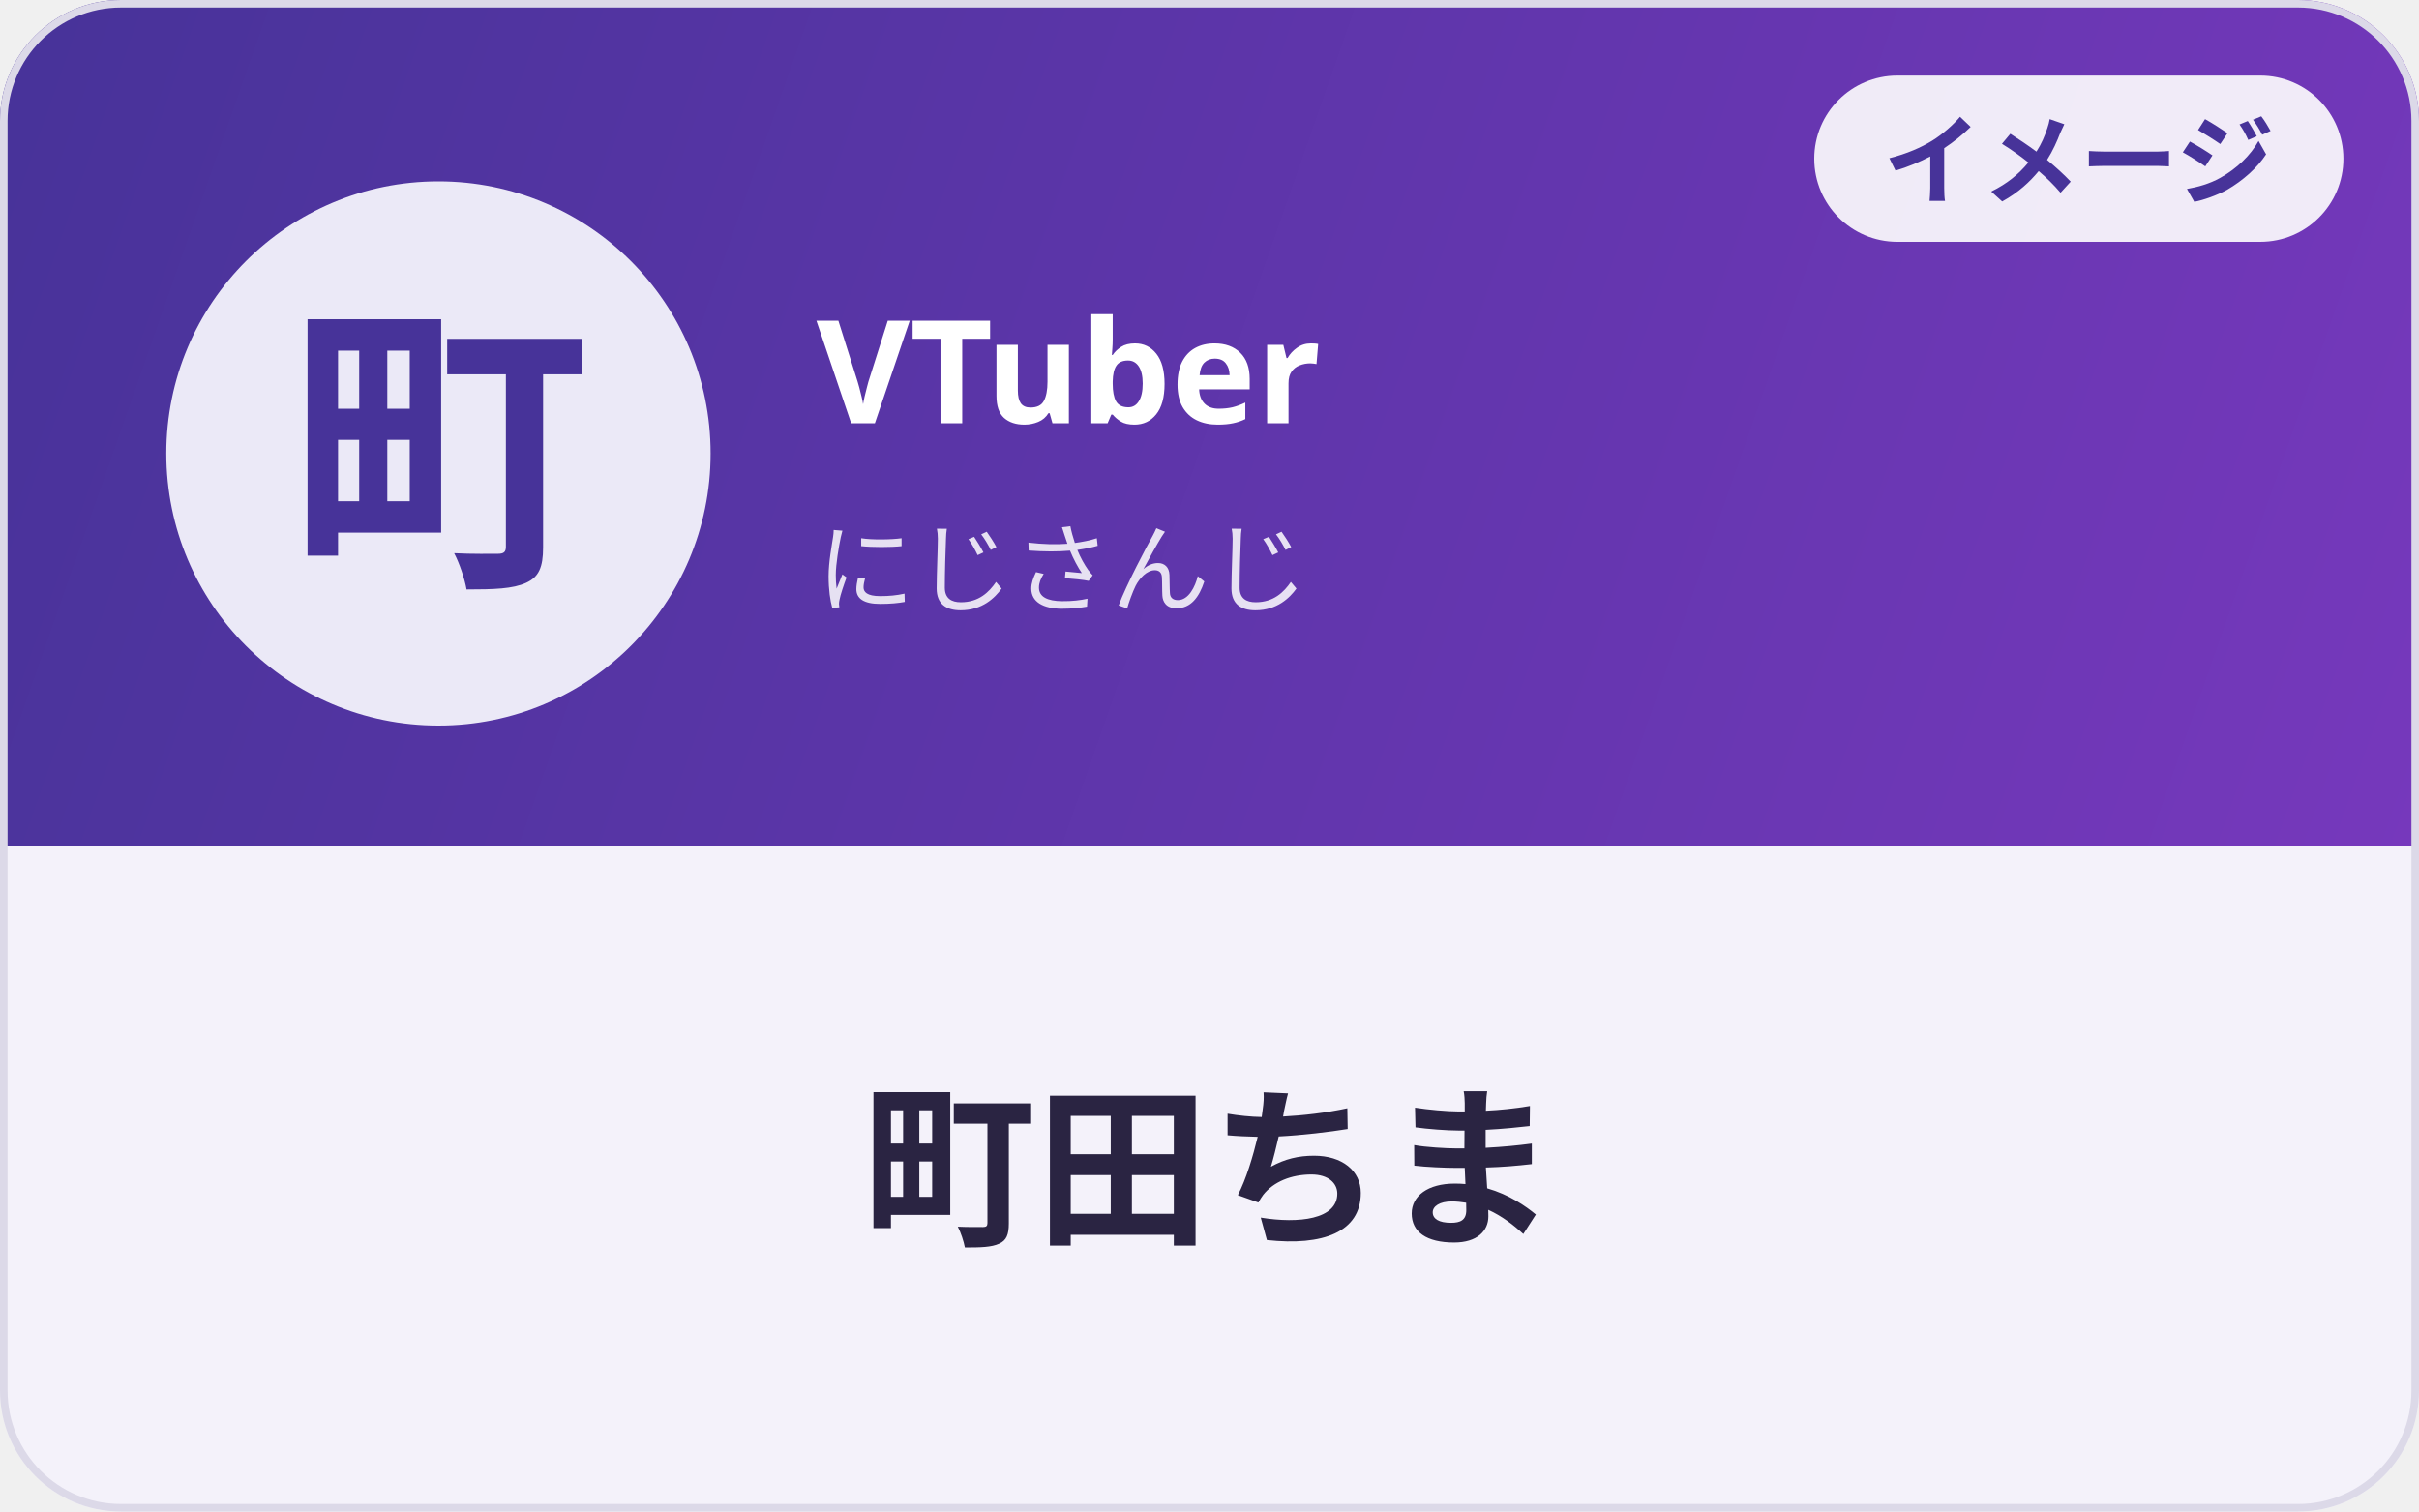
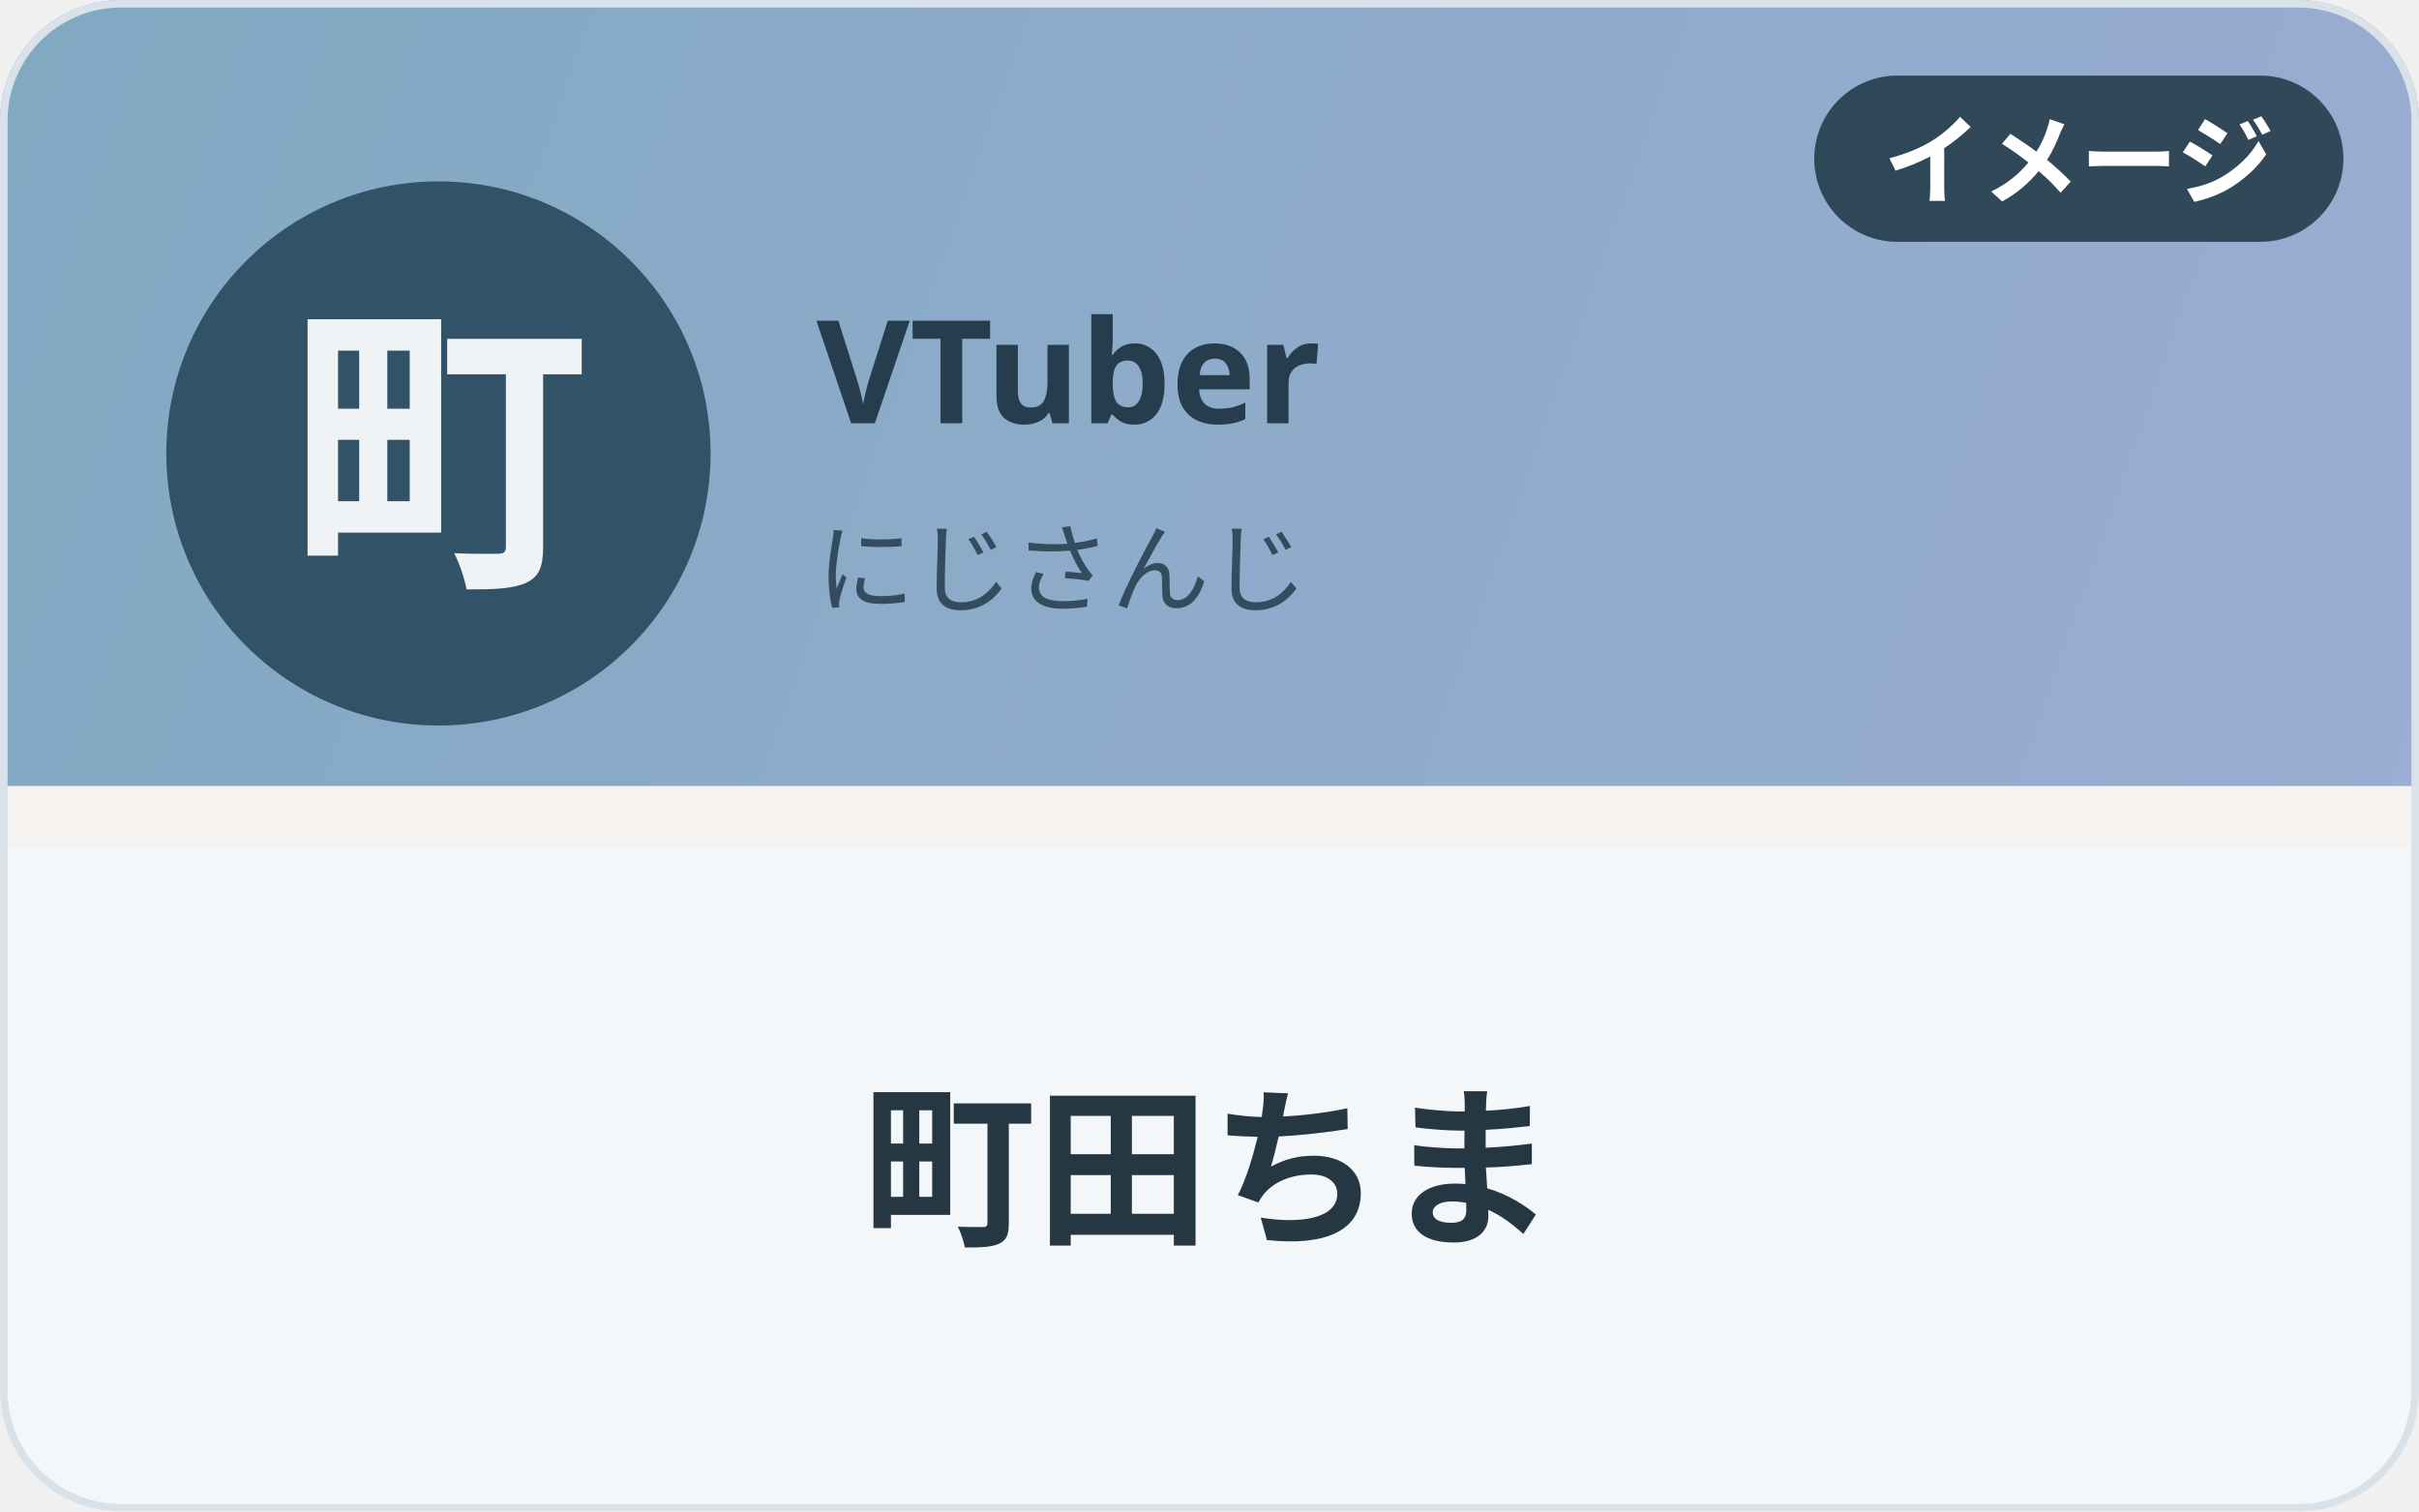
<svg xmlns="http://www.w3.org/2000/svg" viewBox="0 0 320 200" width="320" height="200" role="img" aria-label="町田ちまのイメージ画像">
  <defs>
    <linearGradient id="gef3e329009" gradientUnits="userSpaceOnUse" x1="0" y1="0" x2="320" y2="112">
-       <stop offset="0" stop-color="#473399" />
-       <stop offset="1" stop-color="#7638bc" />
+       <stop offset="0" stop-color="#81a9c2" />
+       <stop offset="1" stop-color="#9aadd2" />
    </linearGradient>
    <clipPath id="cef3e329009">
      <rect x="0" y="0" width="320" height="200" rx="16" />
    </clipPath>
  </defs>
  <g clip-path="url(#cef3e329009)" font-family="'Hiragino Sans','Noto Sans JP','Yu Gothic',sans-serif">
-     <rect x="0" y="0" width="320" height="200" fill="#f4f2fa" />
+     <rect x="0" y="0" width="320" height="200" fill="#f3f7f9" />
    <rect x="0" y="0" width="320" height="112" fill="url(#gef3e329009)" />
-     <circle cx="58" cy="60" r="36" fill="#ebe9f7" />
-     <text x="58" y="74.4" text-anchor="middle" font-size="40" font-weight="700" fill="#473399">町</text>
-     <text x="108" y="56" font-size="19" font-weight="700" fill="#ffffff">VTuber</text>
-     <text x="108" y="80" font-size="13" fill="#ffffff" fill-opacity="0.85">にじさんじ</text>
-     <rect x="240" y="10" width="70" height="22" rx="11" fill="#ffffff" fill-opacity="0.9" />
-     <text x="275" y="26" text-anchor="middle" font-size="13" font-weight="600" fill="#473399">イメージ</text>
-     <text x="160" y="163.0" text-anchor="middle" font-size="23" font-weight="700" fill="#2a2442">町田ちま</text>
+     <rect x="0" y="104" width="320" height="8" fill="#f6f2f0" />
+     <circle cx="58" cy="60" r="36" fill="#325367" />
+     <text x="58" y="74.4" text-anchor="middle" font-size="40" font-weight="700" fill="#eff3f5">町</text>
+     <text x="108" y="56" font-size="19" font-weight="700" fill="#253d4c">VTuber</text>
+     <text x="108" y="80" font-size="13" fill="#253d4c" fill-opacity="0.85">にじさんじ</text>
+     <rect x="240" y="10" width="70" height="22" rx="11" fill="#253d4c" fill-opacity="0.9" />
+     <text x="275" y="26" text-anchor="middle" font-size="13" font-weight="600" fill="#ffffff">イメージ</text>
+     <text x="160" y="163.0" text-anchor="middle" font-size="23" font-weight="700" fill="#243742">町田ちま</text>
  </g>
-   <rect x="0.5" y="0.5" width="319" height="199" rx="15.5" fill="none" stroke="#dcd9e8" />
+   <rect x="0.5" y="0.5" width="319" height="199" rx="15.5" fill="none" stroke="#d9e2e8" />
</svg>
